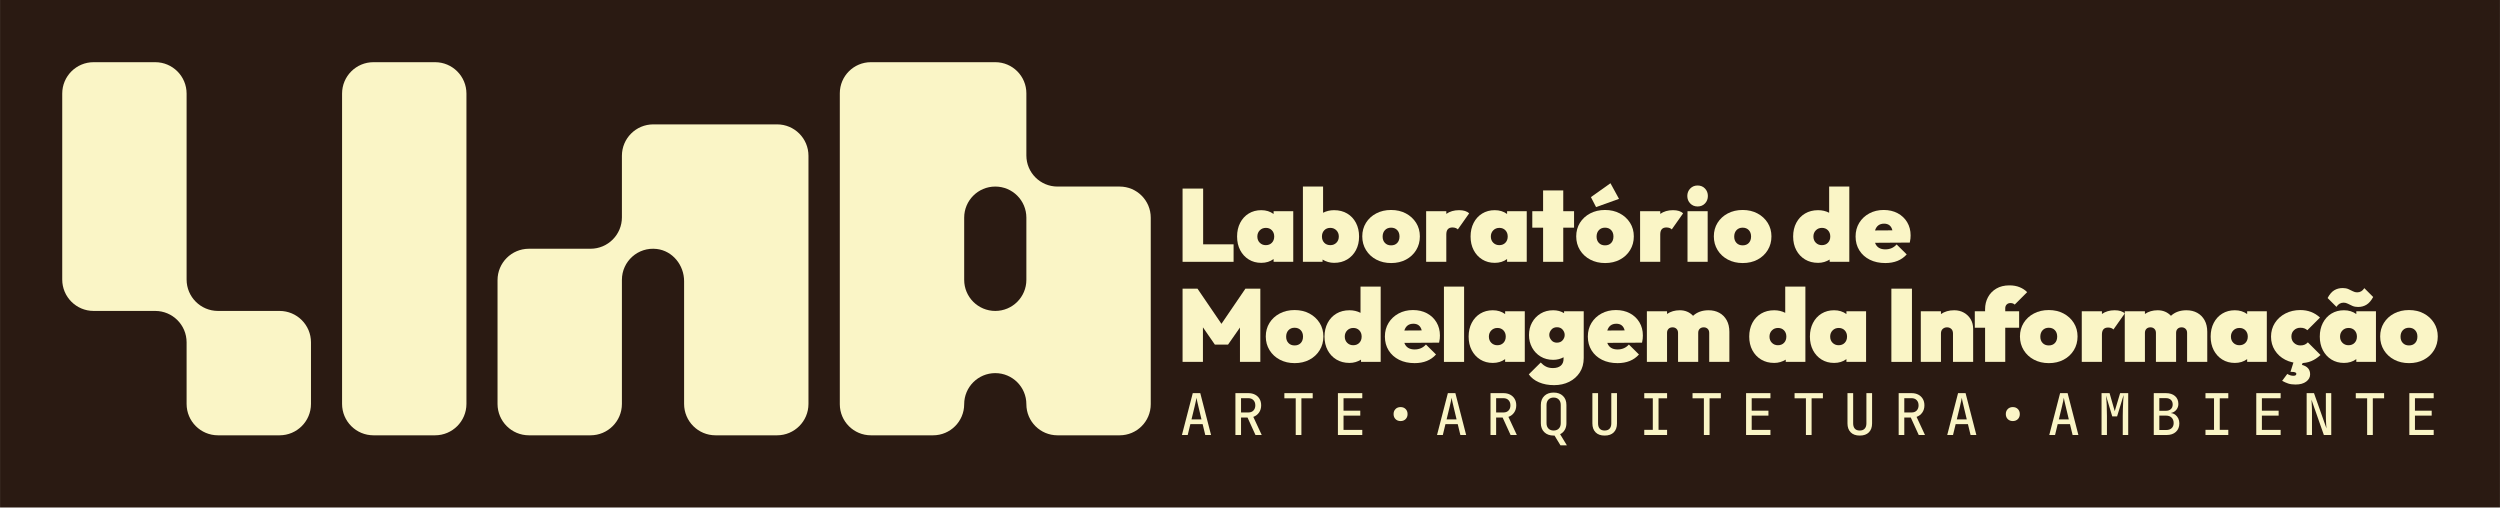
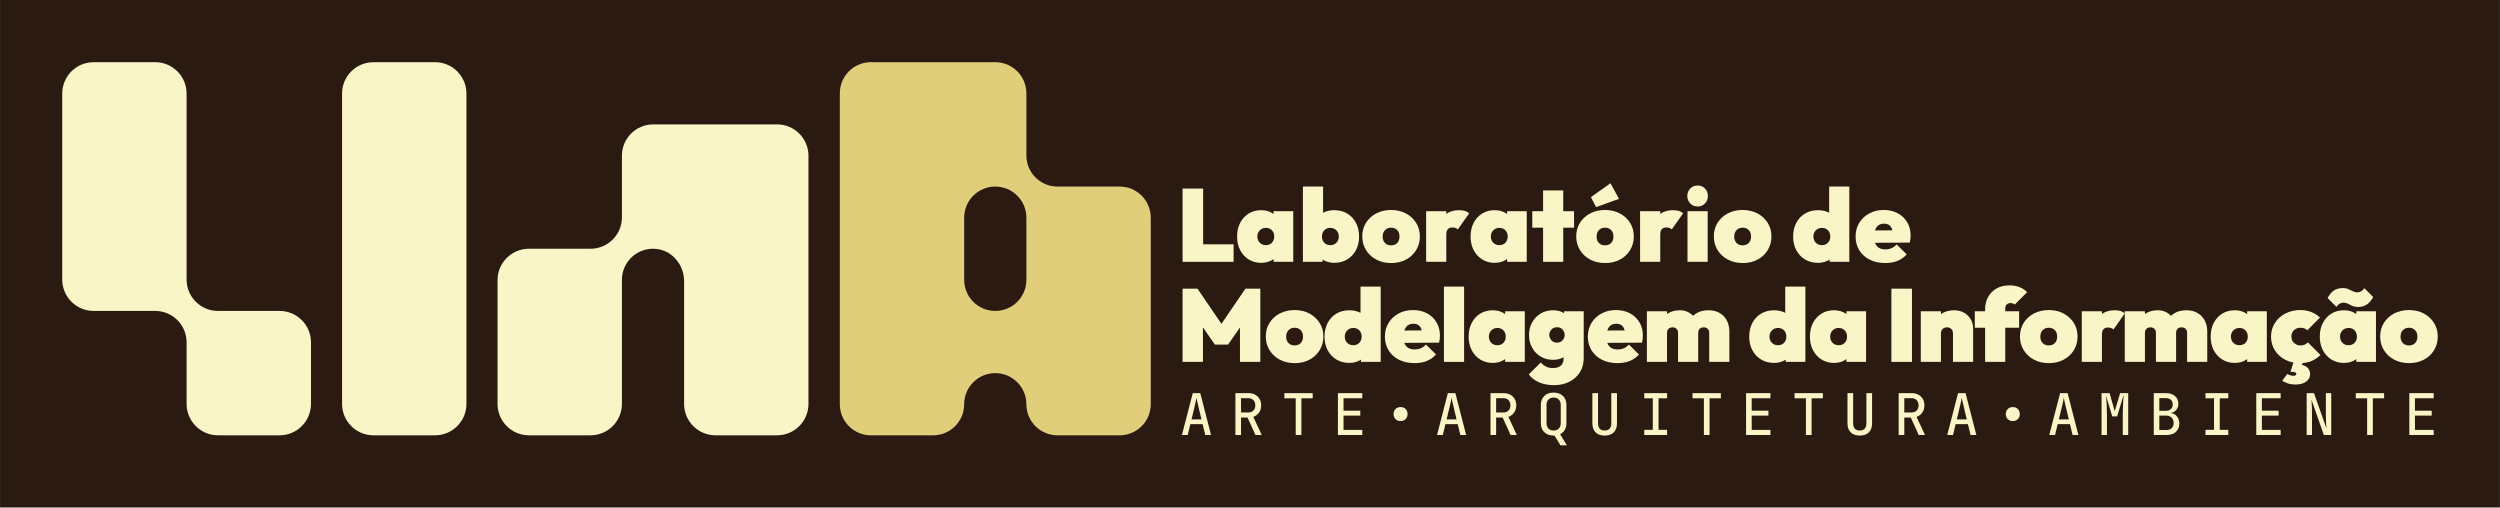
<svg xmlns="http://www.w3.org/2000/svg" viewBox="0 0 2512.51 510.061" width="603.00" height="122.41" role="img" aria-label="LINA — Laboratório de Modelagem da Informação">
  <rect width="2512.51" height="510.061" fill="#2A1A12" />
  <g transform="translate(62.5 62.5)">
    <g id="horiz-preto4">
      <path d="M750 94.054 L750 343.446 C750 360.871 735.871 375 718.446 375 L656.555 375 C639.13 375 625 360.871 625 343.446 L625 220.063 C625 204.025 613.496 189.621 597.575 187.729 C578.617 185.475 562.5 200.242 562.5 218.75 L562.5 343.446 C562.5 360.871 548.371 375 530.946 375 L469.055 375 C451.63 375 437.5 360.871 437.5 343.446 L437.5 219.054 C437.5 201.629 451.63 187.5 469.055 187.5 L530.946 187.5 C548.371 187.5 562.5 173.371 562.5 155.946 L562.5 94.054 C562.5 76.629 576.63 62.5 594.055 62.5 L718.446 62.5 C735.871 62.5 750 76.629 750 94.054" fill="#FAF5C6" />
-       <path d="M0.25 31.25A31.25 31.25 0 0 1 31.5 0L156.5 0A31.25 31.25 0 0 1 187.75 31.25L187.75 93.75A31.25 31.25 0 0 0 219 125L281.5 125A31.25 31.25 0 0 1 312.75 156.25L312.75 343.75A31.25 31.25 0 0 1 281.5 375L219 375A31.25 31.25 0 0 1 187.75 343.75L187.75 343.75A31.25 31.25 0 0 0 156.5 312.5L156.5 312.5A31.25 31.25 0 0 0 125.25 343.75L125.25 343.75A31.25 31.25 0 0 1 94 375L31.5 375A31.25 31.25 0 0 1 0.25 343.75ZM187.75 156.25A31.25 31.25 0 0 0 156.5 125L156.5 125A31.25 31.25 0 0 0 125.25 156.25L125.25 218.75A31.25 31.25 0 0 0 156.5 250L156.5 250A31.25 31.25 0 0 0 187.75 218.75Z" fill="#FAF5C6" fill-rule="evenodd" transform="matrix(1 0 0 1 781.25 0)" />
+       <path d="M0.25 31.25A31.25 31.25 0 0 1 31.5 0L156.5 0A31.25 31.25 0 0 1 187.75 31.25L187.75 93.75A31.25 31.25 0 0 0 219 125L281.5 125A31.25 31.25 0 0 1 312.75 156.25L312.75 343.75A31.25 31.25 0 0 1 281.5 375L219 375A31.25 31.25 0 0 1 187.75 343.75L187.75 343.75A31.25 31.25 0 0 0 156.5 312.5L156.5 312.5A31.25 31.25 0 0 0 125.25 343.75L125.25 343.75A31.25 31.25 0 0 1 94 375L31.5 375A31.25 31.25 0 0 1 0.25 343.75ZM187.75 156.25A31.25 31.25 0 0 0 156.5 125L156.5 125A31.25 31.25 0 0 0 125.25 156.25L125.25 218.75A31.25 31.25 0 0 0 156.5 250L156.5 250A31.25 31.25 0 0 0 187.75 218.75Z" fill="#E1CE7A" fill-rule="evenodd" transform="matrix(1 0 0 1 781.25 0)" />
      <path d="M406.25 31.554 L406.25 343.446 C406.25 360.871 392.121 375 374.696 375 L312.805 375 C295.38 375 281.25 360.871 281.25 343.446 L281.25 31.554 C281.25 14.129 295.38 0 312.805 0 L374.696 0 C392.121 0 406.25 14.129 406.25 31.554" fill="#FAF5C6" />
      <path d="M250 281.554 L250 343.446 C250 360.871 235.871 375 218.446 375 L156.554 375 C139.129 375 125 360.871 125 343.446 L125 281.554 C125 264.129 110.871 250 93.446 250 L31.554 250 C14.129 250 0 235.871 0 218.446 L0 31.554 C0 14.129 14.129 0 31.554 0 L93.446 0 C110.871 0 125 14.129 125 31.554 L125 218.446 C125 235.871 139.129 250 156.554 250 L218.446 250 C235.871 250 250 264.129 250 281.554" fill="#FAF5C6" />
      <g>
        <g>
          <path d="M1125.984 200.636 L1125.984 127.03 L1146.66 127.03 L1146.66 183.061 L1177.26 183.061 L1177.26 200.636 Z" fill="#FAF5C6" />
          <path d="M1205.068 201.67 C1200.313 201.67 1196.109 200.532 1192.456 198.258 C1188.804 195.984 1185.943 192.865 1183.876 188.902 C1181.808 184.939 1180.774 180.374 1180.774 175.205 C1180.774 170.036 1181.808 165.453 1183.876 161.455 C1185.943 157.458 1188.804 154.339 1192.456 152.099 C1196.109 149.86 1200.313 148.74 1205.068 148.74 C1209.893 148.74 1214.028 150.015 1217.474 152.565 L1217.474 149.773 L1237.219 149.773 L1237.219 200.636 L1217.474 200.636 L1217.474 197.845 C1214.028 200.395 1209.893 201.67 1205.068 201.67 Z M1209.617 183.888 C1212.167 183.888 1214.217 183.079 1215.768 181.459 C1217.319 179.839 1218.094 177.755 1218.094 175.205 C1218.094 172.655 1217.319 170.57 1215.768 168.95 C1214.217 167.331 1212.202 166.521 1209.721 166.521 C1207.239 166.521 1205.189 167.348 1203.569 169.002 C1201.95 170.656 1201.14 172.723 1201.14 175.205 C1201.14 177.755 1201.95 179.839 1203.569 181.459 C1205.189 183.079 1207.205 183.888 1209.617 183.888 Z" fill="#FAF5C6" />
          <path d="M1246.937 200.636 L1246.937 124.963 L1267.199 124.963 L1267.199 151.324 C1270.576 149.601 1274.263 148.74 1278.261 148.74 C1283.292 148.74 1287.685 149.86 1291.441 152.099 C1295.197 154.339 1298.127 157.458 1300.229 161.455 C1302.331 165.453 1303.382 170.036 1303.382 175.205 C1303.382 180.374 1302.331 184.939 1300.229 188.902 C1298.127 192.865 1295.197 195.984 1291.441 198.258 C1287.685 200.532 1283.292 201.67 1278.261 201.67 C1276.124 201.67 1274.074 201.377 1272.11 200.791 C1270.145 200.205 1268.336 199.395 1266.682 198.361 L1266.682 200.636 Z M1274.539 183.888 C1276.951 183.888 1278.967 183.079 1280.587 181.459 C1282.206 179.839 1283.016 177.755 1283.016 175.205 C1283.016 172.723 1282.206 170.656 1280.587 169.002 C1278.967 167.348 1276.917 166.521 1274.436 166.521 C1271.954 166.521 1269.939 167.331 1268.388 168.95 C1266.837 170.57 1266.062 172.655 1266.062 175.205 C1266.062 177.755 1266.837 179.839 1268.388 181.459 C1269.939 183.079 1271.989 183.888 1274.539 183.888 Z" fill="#FAF5C6" />
          <path d="M1335.636 201.876 C1330.053 201.876 1325.074 200.722 1320.698 198.413 C1316.321 196.104 1312.875 192.917 1310.36 188.851 C1307.844 184.784 1306.586 180.201 1306.586 175.101 C1306.586 170.001 1307.827 165.453 1310.308 161.455 C1312.789 157.458 1316.218 154.305 1320.594 151.996 C1324.97 149.687 1329.95 148.533 1335.532 148.533 C1341.115 148.533 1346.077 149.687 1350.419 151.996 C1354.761 154.305 1358.19 157.458 1360.705 161.455 C1363.221 165.453 1364.478 170.001 1364.478 175.101 C1364.478 180.201 1363.238 184.784 1360.757 188.851 C1358.276 192.917 1354.864 196.104 1350.522 198.413 C1346.18 200.722 1341.218 201.876 1335.636 201.876 Z M1335.532 184.095 C1338.151 184.095 1340.219 183.285 1341.735 181.666 C1343.251 180.046 1344.009 177.892 1344.009 175.205 C1344.009 172.517 1343.234 170.363 1341.683 168.743 C1340.133 167.124 1338.082 166.314 1335.532 166.314 C1332.982 166.314 1330.932 167.141 1329.381 168.795 C1327.831 170.449 1327.055 172.62 1327.055 175.308 C1327.055 177.927 1327.831 180.046 1329.381 181.666 C1330.932 183.285 1332.982 184.095 1335.532 184.095 Z" fill="#FAF5C6" />
          <path d="M1370.784 200.636 L1370.784 149.773 L1391.047 149.773 L1391.047 152.461 C1394.562 149.98 1398.835 148.74 1403.866 148.74 C1408.483 148.74 1411.86 149.808 1413.997 151.944 L1402.625 168.071 C1402.143 167.52 1401.436 167.055 1400.506 166.676 C1399.575 166.297 1398.49 166.107 1397.249 166.107 C1393.114 166.107 1391.047 168.451 1391.047 173.137 L1391.047 200.636 Z" fill="#FAF5C6" />
          <path d="M1439.737 201.67 C1434.982 201.67 1430.777 200.532 1427.125 198.258 C1423.472 195.984 1420.612 192.865 1418.544 188.902 C1416.477 184.939 1415.443 180.374 1415.443 175.205 C1415.443 170.036 1416.477 165.453 1418.544 161.455 C1420.612 157.458 1423.472 154.339 1427.125 152.099 C1430.777 149.86 1434.982 148.74 1439.737 148.74 C1444.561 148.74 1448.696 150.015 1452.142 152.565 L1452.142 149.773 L1471.888 149.773 L1471.888 200.636 L1452.142 200.636 L1452.142 197.845 C1448.696 200.395 1444.561 201.67 1439.737 201.67 Z M1444.286 183.888 C1446.836 183.888 1448.886 183.079 1450.437 181.459 C1451.987 179.839 1452.763 177.755 1452.763 175.205 C1452.763 172.655 1451.987 170.57 1450.437 168.95 C1448.886 167.331 1446.87 166.521 1444.389 166.521 C1441.908 166.521 1439.858 167.348 1438.238 169.002 C1436.618 170.656 1435.809 172.723 1435.809 175.205 C1435.809 177.755 1436.618 179.839 1438.238 181.459 C1439.858 183.079 1441.873 183.888 1444.286 183.888 Z" fill="#FAF5C6" />
          <path d="M1488.324 200.636 L1488.324 166.314 L1477.47 166.314 L1477.47 149.773 L1488.324 149.773 L1488.324 128.891 L1508.587 128.891 L1508.587 149.773 L1519.441 149.773 L1519.441 166.314 L1508.587 166.314 L1508.587 200.636 Z" fill="#FAF5C6" />
          <path d="M1550.661 201.876 C1545.079 201.876 1540.099 200.722 1535.723 198.413 C1531.347 196.104 1527.901 192.917 1525.385 188.851 C1522.87 184.784 1521.612 180.201 1521.612 175.101 C1521.612 170.001 1522.852 165.453 1525.333 161.455 C1527.814 157.458 1531.243 154.305 1535.62 151.996 C1539.996 149.687 1544.975 148.533 1550.558 148.533 C1556.14 148.533 1561.102 149.687 1565.444 151.996 C1569.786 154.305 1573.215 157.458 1575.731 161.455 C1578.246 165.453 1579.504 170.001 1579.504 175.101 C1579.504 180.201 1578.263 184.784 1575.782 188.851 C1573.301 192.917 1569.89 196.104 1565.548 198.413 C1561.206 200.722 1556.244 201.876 1550.661 201.876 Z M1550.558 184.095 C1553.177 184.095 1555.244 183.285 1556.761 181.666 C1558.277 180.046 1559.035 177.892 1559.035 175.205 C1559.035 172.517 1558.26 170.363 1556.709 168.743 C1555.158 167.124 1553.108 166.314 1550.558 166.314 C1548.008 166.314 1545.957 167.141 1544.407 168.795 C1542.856 170.449 1542.081 172.62 1542.081 175.308 C1542.081 177.927 1542.856 180.046 1544.407 181.666 C1545.957 183.285 1548.008 184.095 1550.558 184.095 Z M1541.564 145.638 L1536.395 135.611 L1556.037 121.654 L1564.617 137.368 Z" fill="#FAF5C6" />
          <path d="M1585.81 200.636 L1585.81 149.773 L1606.073 149.773 L1606.073 152.461 C1609.587 149.98 1613.86 148.74 1618.891 148.74 C1623.509 148.74 1626.886 149.808 1629.023 151.944 L1617.651 168.071 C1617.168 167.52 1616.462 167.055 1615.532 166.676 C1614.601 166.297 1613.516 166.107 1612.275 166.107 C1608.14 166.107 1606.073 168.451 1606.073 173.137 L1606.073 200.636 Z" fill="#FAF5C6" />
          <path d="M1643.598 145.018 C1640.635 145.018 1638.171 144.001 1636.207 141.968 C1634.243 139.935 1633.261 137.437 1633.261 134.473 C1633.261 131.51 1634.243 129.012 1636.207 126.978 C1638.171 124.945 1640.635 123.929 1643.598 123.929 C1646.631 123.929 1649.112 124.945 1651.042 126.978 C1652.971 129.012 1653.936 131.51 1653.936 134.473 C1653.936 137.437 1652.971 139.935 1651.042 141.968 C1649.112 144.001 1646.631 145.018 1643.598 145.018 Z M1633.467 200.636 L1633.467 149.773 L1653.73 149.773 L1653.73 200.636 Z" fill="#FAF5C6" />
          <path d="M1688.982 201.876 C1683.399 201.876 1678.42 200.722 1674.043 198.413 C1669.667 196.104 1666.221 192.917 1663.706 188.851 C1661.19 184.784 1659.932 180.201 1659.932 175.101 C1659.932 170.001 1661.173 165.453 1663.654 161.455 C1666.135 157.458 1669.564 154.305 1673.94 151.996 C1678.316 149.687 1683.296 148.533 1688.878 148.533 C1694.461 148.533 1699.423 149.687 1703.765 151.996 C1708.107 154.305 1711.535 157.458 1714.051 161.455 C1716.567 165.453 1717.824 170.001 1717.824 175.101 C1717.824 180.201 1716.584 184.784 1714.103 188.851 C1711.622 192.917 1708.21 196.104 1703.868 198.413 C1699.526 200.722 1694.564 201.876 1688.982 201.876 Z M1688.878 184.095 C1691.497 184.095 1693.565 183.285 1695.081 181.666 C1696.597 180.046 1697.355 177.892 1697.355 175.205 C1697.355 172.517 1696.58 170.363 1695.029 168.743 C1693.479 167.124 1691.428 166.314 1688.878 166.314 C1686.328 166.314 1684.278 167.141 1682.727 168.795 C1681.177 170.449 1680.401 172.62 1680.401 175.308 C1680.401 177.927 1681.177 180.046 1682.727 181.666 C1684.278 183.285 1686.328 184.095 1688.878 184.095 Z" fill="#FAF5C6" />
          <path d="M1764.758 201.67 C1759.727 201.67 1755.334 200.532 1751.577 198.258 C1747.821 195.984 1744.892 192.865 1742.79 188.902 C1740.688 184.939 1739.637 180.374 1739.637 175.205 C1739.637 170.036 1740.688 165.453 1742.79 161.455 C1744.892 157.458 1747.821 154.339 1751.577 152.099 C1755.334 149.86 1759.727 148.74 1764.758 148.74 C1768.755 148.74 1772.443 149.601 1775.82 151.324 L1775.82 124.963 L1796.082 124.963 L1796.082 200.636 L1776.337 200.636 L1776.337 198.361 C1774.683 199.395 1772.873 200.205 1770.909 200.791 C1768.945 201.377 1766.895 201.67 1764.758 201.67 Z M1768.48 183.888 C1771.03 183.888 1773.08 183.079 1774.631 181.459 C1776.182 179.839 1776.957 177.755 1776.957 175.205 C1776.957 172.655 1776.182 170.57 1774.631 168.95 C1773.08 167.331 1771.064 166.521 1768.583 166.521 C1766.102 166.521 1764.052 167.348 1762.432 169.002 C1760.813 170.656 1760.003 172.723 1760.003 175.205 C1760.003 177.755 1760.813 179.839 1762.432 181.459 C1764.052 183.079 1766.068 183.888 1768.48 183.888 Z" fill="#FAF5C6" />
          <path d="M1832.264 201.876 C1826.337 201.876 1821.134 200.756 1816.654 198.516 C1812.175 196.277 1808.677 193.141 1806.161 189.109 C1803.646 185.077 1802.388 180.442 1802.388 175.205 C1802.388 170.036 1803.611 165.453 1806.058 161.455 C1808.505 157.458 1811.864 154.305 1816.137 151.996 C1820.41 149.687 1825.235 148.533 1830.61 148.533 C1835.917 148.533 1840.604 149.618 1844.67 151.789 C1848.736 153.96 1851.924 156.975 1854.232 160.835 C1856.541 164.694 1857.696 169.105 1857.696 174.067 C1857.696 175.101 1857.644 176.187 1857.541 177.324 C1857.437 178.461 1857.213 179.788 1856.869 181.304 L1821.927 181.511 C1823.512 185.922 1826.958 188.127 1832.264 188.127 C1836.951 188.127 1840.742 186.473 1843.636 183.165 L1853.767 193.192 C1848.598 198.982 1841.431 201.876 1832.264 201.876 Z M1831.024 162.282 C1826.406 162.282 1823.374 164.557 1821.927 169.105 L1839.398 169.002 C1838.295 164.522 1835.504 162.282 1831.024 162.282 Z" fill="#FAF5C6" />
        </g>
        <g>
          <path d="M1125.984 301.219 L1125.984 227.613 L1140.974 227.613 L1165.061 262.969 L1189.148 227.613 L1204.138 227.613 L1204.138 301.219 L1183.669 301.219 L1183.669 266.691 L1171.677 283.851 L1158.445 283.851 L1146.453 266.484 L1146.453 301.219 Z" fill="#FAF5C6" />
          <path d="M1238.666 302.46 C1233.083 302.46 1228.104 301.305 1223.728 298.996 C1219.351 296.688 1215.905 293.5 1213.39 289.434 C1210.874 285.368 1209.616 280.785 1209.616 275.685 C1209.616 270.585 1210.857 266.036 1213.338 262.039 C1215.819 258.041 1219.248 254.888 1223.624 252.579 C1228.001 250.271 1232.98 249.116 1238.562 249.116 C1244.145 249.116 1249.107 250.271 1253.449 252.579 C1257.791 254.888 1261.22 258.041 1263.735 262.039 C1266.251 266.036 1267.509 270.585 1267.509 275.685 C1267.509 280.785 1266.268 285.368 1263.787 289.434 C1261.306 293.5 1257.894 296.688 1253.552 298.996 C1249.21 301.305 1244.248 302.46 1238.666 302.46 Z M1238.562 284.678 C1241.181 284.678 1243.249 283.869 1244.765 282.249 C1246.281 280.629 1247.04 278.476 1247.04 275.788 C1247.04 273.1 1246.264 270.946 1244.714 269.327 C1243.163 267.707 1241.112 266.897 1238.562 266.897 C1236.012 266.897 1233.962 267.724 1232.411 269.378 C1230.861 271.032 1230.085 273.203 1230.085 275.891 C1230.085 278.51 1230.861 280.629 1232.411 282.249 C1233.962 283.869 1236.012 284.678 1238.562 284.678 Z" fill="#FAF5C6" />
          <path d="M1293.766 302.253 C1288.735 302.253 1284.341 301.116 1280.585 298.841 C1276.829 296.567 1273.9 293.448 1271.798 289.486 C1269.696 285.523 1268.645 280.957 1268.645 275.788 C1268.645 270.619 1269.696 266.036 1271.798 262.039 C1273.9 258.041 1276.829 254.923 1280.585 252.683 C1284.341 250.443 1288.735 249.323 1293.766 249.323 C1297.763 249.323 1301.45 250.184 1304.827 251.907 L1304.827 225.546 L1325.09 225.546 L1325.09 301.219 L1305.344 301.219 L1305.344 298.945 C1303.69 299.979 1301.881 300.788 1299.917 301.374 C1297.953 301.96 1295.902 302.253 1293.766 302.253 Z M1297.487 284.472 C1300.037 284.472 1302.088 283.662 1303.638 282.042 C1305.189 280.423 1305.964 278.338 1305.964 275.788 C1305.964 273.238 1305.189 271.153 1303.638 269.533 C1302.088 267.914 1300.072 267.104 1297.591 267.104 C1295.11 267.104 1293.059 267.931 1291.44 269.585 C1289.82 271.239 1289.01 273.307 1289.01 275.788 C1289.01 278.338 1289.82 280.423 1291.44 282.042 C1293.059 283.662 1295.075 284.472 1297.487 284.472 Z" fill="#FAF5C6" />
          <path d="M1359.205 302.46 C1353.278 302.46 1348.074 301.34 1343.594 299.1 C1339.115 296.86 1335.617 293.724 1333.101 289.692 C1330.586 285.661 1329.328 281.026 1329.328 275.788 C1329.328 270.619 1330.551 266.036 1332.998 262.039 C1335.445 258.041 1338.805 254.888 1343.078 252.579 C1347.351 250.271 1352.175 249.116 1357.551 249.116 C1362.857 249.116 1367.544 250.202 1371.61 252.373 C1375.676 254.544 1378.864 257.559 1381.173 261.418 C1383.481 265.278 1384.636 269.689 1384.636 274.651 C1384.636 275.685 1384.584 276.77 1384.481 277.907 C1384.377 279.044 1384.153 280.371 1383.809 281.887 L1348.867 282.094 C1350.452 286.505 1353.898 288.71 1359.205 288.71 C1363.891 288.71 1367.682 287.056 1370.576 283.748 L1380.707 293.776 C1375.538 299.565 1368.371 302.46 1359.205 302.46 Z M1357.964 262.866 C1353.346 262.866 1350.314 265.14 1348.867 269.689 L1366.338 269.585 C1365.235 265.105 1362.444 262.866 1357.964 262.866 Z" fill="#FAF5C6" />
          <path d="M1388.668 301.219 L1388.668 225.546 L1408.93 225.546 L1408.93 301.219 Z" fill="#FAF5C6" />
          <path d="M1437.773 302.253 C1433.018 302.253 1428.814 301.116 1425.161 298.841 C1421.508 296.567 1418.648 293.448 1416.581 289.486 C1414.513 285.523 1413.479 280.957 1413.479 275.788 C1413.479 270.619 1414.513 266.036 1416.581 262.039 C1418.648 258.041 1421.508 254.923 1425.161 252.683 C1428.814 250.443 1433.018 249.323 1437.773 249.323 C1442.598 249.323 1446.733 250.598 1450.179 253.148 L1450.179 250.357 L1469.924 250.357 L1469.924 301.219 L1450.179 301.219 L1450.179 298.428 C1446.733 300.978 1442.598 302.253 1437.773 302.253 Z M1442.322 284.472 C1444.872 284.472 1446.922 283.662 1448.473 282.042 C1450.024 280.423 1450.799 278.338 1450.799 275.788 C1450.799 273.238 1450.024 271.153 1448.473 269.533 C1446.922 267.914 1444.906 267.104 1442.425 267.104 C1439.944 267.104 1437.894 267.931 1436.274 269.585 C1434.655 271.239 1433.845 273.307 1433.845 275.788 C1433.845 278.338 1434.655 280.423 1436.274 282.042 C1437.894 283.662 1439.91 284.472 1442.322 284.472 Z" fill="#FAF5C6" />
          <path d="M1498.455 299.151 C1493.699 299.151 1489.495 298.049 1485.843 295.843 C1482.19 293.638 1479.33 290.64 1477.262 286.849 C1475.195 283.059 1474.161 278.855 1474.161 274.237 C1474.161 269.551 1475.195 265.329 1477.262 261.573 C1479.33 257.817 1482.19 254.837 1485.843 252.631 C1489.495 250.426 1493.699 249.323 1498.455 249.323 C1502.59 249.323 1506.243 250.288 1509.413 252.218 L1509.413 250.357 L1529.158 250.357 L1529.158 297.291 C1529.158 302.873 1527.849 307.697 1525.23 311.764 C1522.611 315.83 1519.062 318.983 1514.582 321.223 C1510.102 323.463 1505.037 324.583 1499.385 324.583 C1493.665 324.583 1488.599 323.635 1484.189 321.74 C1479.778 319.844 1476.366 317.174 1473.954 313.728 L1485.946 301.839 C1487.531 303.562 1489.289 304.923 1491.218 305.923 C1493.148 306.922 1495.491 307.422 1498.248 307.422 C1501.556 307.422 1504.158 306.629 1506.053 305.044 C1507.948 303.459 1508.896 301.15 1508.896 298.118 L1508.896 296.567 C1505.795 298.29 1502.314 299.151 1498.455 299.151 Z M1502.176 281.887 C1504.658 281.887 1506.587 281.077 1507.966 279.458 C1509.344 277.838 1510.033 276.064 1510.033 274.134 C1510.033 272.204 1509.344 270.429 1507.966 268.81 C1506.587 267.19 1504.692 266.38 1502.28 266.38 C1499.868 266.38 1497.972 267.207 1496.594 268.862 C1495.216 270.516 1494.526 272.273 1494.526 274.134 C1494.526 275.926 1495.216 277.666 1496.594 279.354 C1497.972 281.043 1499.833 281.887 1502.176 281.887 Z" fill="#FAF5C6" />
          <path d="M1563.17 302.46 C1557.243 302.46 1552.04 301.34 1547.56 299.1 C1543.08 296.86 1539.583 293.724 1537.067 289.692 C1534.552 285.661 1533.294 281.026 1533.294 275.788 C1533.294 270.619 1534.517 266.036 1536.964 262.039 C1539.41 258.041 1542.77 254.888 1547.043 252.579 C1551.316 250.271 1556.141 249.116 1561.516 249.116 C1566.823 249.116 1571.51 250.202 1575.576 252.373 C1579.642 254.544 1582.829 257.559 1585.138 261.418 C1587.447 265.278 1588.601 269.689 1588.601 274.651 C1588.601 275.685 1588.55 276.77 1588.446 277.907 C1588.343 279.044 1588.119 280.371 1587.774 281.887 L1552.832 282.094 C1554.418 286.505 1557.864 288.71 1563.17 288.71 C1567.857 288.71 1571.647 287.056 1574.542 283.748 L1584.673 293.776 C1579.504 299.565 1572.337 302.46 1563.17 302.46 Z M1561.93 262.866 C1557.312 262.866 1554.28 265.14 1552.832 269.689 L1570.303 269.585 C1569.201 265.105 1566.41 262.866 1561.93 262.866 Z" fill="#FAF5C6" />
          <path d="M1592.634 301.219 L1592.634 250.357 L1612.896 250.357 L1612.896 253.045 C1616.48 250.564 1620.753 249.323 1625.715 249.323 C1631.091 249.323 1635.536 251.184 1639.051 254.905 C1643.048 251.184 1648.251 249.323 1654.661 249.323 C1658.727 249.323 1662.328 250.184 1665.464 251.907 C1668.6 253.63 1671.064 256.112 1672.856 259.351 C1674.648 262.59 1675.543 266.484 1675.543 271.032 L1675.543 301.219 L1655.281 301.219 L1655.281 272.066 C1655.281 270.343 1654.764 268.982 1653.731 267.983 C1652.697 266.983 1651.387 266.484 1649.802 266.484 C1648.079 266.484 1646.718 266.983 1645.719 267.983 C1644.719 268.982 1644.22 270.343 1644.22 272.066 L1644.22 301.219 L1623.958 301.219 L1623.958 272.066 C1623.958 270.343 1623.441 268.982 1622.407 267.983 C1621.373 266.983 1620.064 266.484 1618.478 266.484 C1616.755 266.484 1615.394 266.983 1614.395 267.983 C1613.396 268.982 1612.896 270.343 1612.896 272.066 L1612.896 301.219 Z" fill="#FAF5C6" />
          <path d="M1720.615 302.253 C1715.584 302.253 1711.191 301.116 1707.435 298.841 C1703.678 296.567 1700.749 293.448 1698.647 289.486 C1696.545 285.523 1695.494 280.957 1695.494 275.788 C1695.494 270.619 1696.545 266.036 1698.647 262.039 C1700.749 258.041 1703.678 254.923 1707.435 252.683 C1711.191 250.443 1715.584 249.323 1720.615 249.323 C1724.613 249.323 1728.3 250.184 1731.677 251.907 L1731.677 225.546 L1751.939 225.546 L1751.939 301.219 L1732.194 301.219 L1732.194 298.945 C1730.54 299.979 1728.731 300.788 1726.766 301.374 C1724.802 301.96 1722.752 302.253 1720.615 302.253 Z M1724.337 284.472 C1726.887 284.472 1728.937 283.662 1730.488 282.042 C1732.039 280.423 1732.814 278.338 1732.814 275.788 C1732.814 273.238 1732.039 271.153 1730.488 269.533 C1728.937 267.914 1726.921 267.104 1724.44 267.104 C1721.959 267.104 1719.909 267.931 1718.289 269.585 C1716.67 271.239 1715.86 273.307 1715.86 275.788 C1715.86 278.338 1716.67 280.423 1718.289 282.042 C1719.909 283.662 1721.925 284.472 1724.337 284.472 Z" fill="#FAF5C6" />
          <path d="M1780.782 302.253 C1776.026 302.253 1771.822 301.116 1768.17 298.841 C1764.517 296.567 1761.657 293.448 1759.589 289.486 C1757.522 285.523 1756.488 280.957 1756.488 275.788 C1756.488 270.619 1757.522 266.036 1759.589 262.039 C1761.657 258.041 1764.517 254.923 1768.17 252.683 C1771.822 250.443 1776.026 249.323 1780.782 249.323 C1785.606 249.323 1789.741 250.598 1793.187 253.148 L1793.187 250.357 L1812.933 250.357 L1812.933 301.219 L1793.187 301.219 L1793.187 298.428 C1789.741 300.978 1785.606 302.253 1780.782 302.253 Z M1785.331 284.472 C1787.881 284.472 1789.931 283.662 1791.482 282.042 C1793.032 280.423 1793.808 278.338 1793.808 275.788 C1793.808 273.238 1793.032 271.153 1791.482 269.533 C1789.931 267.914 1787.915 267.104 1785.434 267.104 C1782.953 267.104 1780.902 267.931 1779.283 269.585 C1777.663 271.239 1776.853 273.307 1776.853 275.788 C1776.853 278.338 1777.663 280.423 1779.283 282.042 C1780.902 283.662 1782.918 284.472 1785.331 284.472 Z" fill="#FAF5C6" />
          <path d="M1838.363 301.219 L1838.363 227.613 L1859.039 227.613 L1859.039 301.219 Z" fill="#FAF5C6" />
          <path d="M1867.93 301.219 L1867.93 250.357 L1888.192 250.357 L1888.192 253.148 C1891.845 250.598 1896.29 249.323 1901.528 249.323 C1905.181 249.323 1908.437 250.133 1911.297 251.752 C1914.157 253.372 1916.414 255.577 1918.068 258.369 C1919.722 261.16 1920.549 264.382 1920.549 268.035 L1920.549 301.219 L1900.287 301.219 L1900.287 272.687 C1900.287 270.688 1899.719 269.154 1898.582 268.086 C1897.444 267.018 1896.014 266.484 1894.291 266.484 C1892.568 266.484 1891.121 267.018 1889.949 268.086 C1888.778 269.154 1888.192 270.688 1888.192 272.687 L1888.192 301.219 Z" fill="#FAF5C6" />
          <path d="M1932.541 301.219 L1932.541 266.897 L1922.203 266.897 L1922.203 250.357 L1932.541 250.357 L1932.541 248.289 C1932.541 243.878 1933.506 239.864 1935.435 236.246 C1937.365 232.627 1940.156 229.733 1943.809 227.562 C1947.462 225.391 1951.872 224.305 1957.041 224.305 C1960.901 224.305 1964.33 224.926 1967.328 226.166 C1970.326 227.407 1972.824 229.061 1974.823 231.128 L1962.314 243.637 C1961.28 242.603 1959.867 242.086 1958.075 242.086 C1956.49 242.086 1955.215 242.569 1954.25 243.534 C1953.285 244.499 1952.803 245.774 1952.803 247.359 L1952.803 250.357 L1966.759 250.357 L1966.759 266.897 L1952.803 266.897 L1952.803 301.219 Z" fill="#FAF5C6" />
          <path d="M1996.635 302.46 C1991.052 302.46 1986.073 301.305 1981.696 298.996 C1977.32 296.688 1973.874 293.5 1971.359 289.434 C1968.843 285.368 1967.585 280.785 1967.585 275.685 C1967.585 270.585 1968.826 266.036 1971.307 262.039 C1973.788 258.041 1977.217 254.888 1981.593 252.579 C1985.969 250.271 1990.949 249.116 1996.531 249.116 C2002.114 249.116 2007.076 250.271 2011.418 252.579 C2015.76 254.888 2019.188 258.041 2021.704 262.039 C2024.22 266.036 2025.477 270.585 2025.477 275.685 C2025.477 280.785 2024.237 285.368 2021.756 289.434 C2019.275 293.5 2015.863 296.688 2011.521 298.996 C2007.179 301.305 2002.217 302.46 1996.635 302.46 Z M1996.531 284.678 C1999.15 284.678 2001.218 283.869 2002.734 282.249 C2004.25 280.629 2005.008 278.476 2005.008 275.788 C2005.008 273.1 2004.233 270.946 2002.682 269.327 C2001.132 267.707 1999.081 266.897 1996.531 266.897 C1993.981 266.897 1991.931 267.724 1990.38 269.378 C1988.83 271.032 1988.054 273.203 1988.054 275.891 C1988.054 278.51 1988.83 280.629 1990.38 282.249 C1991.931 283.869 1993.981 284.678 1996.531 284.678 Z" fill="#FAF5C6" />
          <path d="M2029.715 301.219 L2029.715 250.357 L2049.977 250.357 L2049.977 253.045 C2053.492 250.564 2057.765 249.323 2062.796 249.323 C2067.414 249.323 2070.791 250.391 2072.927 252.528 L2061.556 268.655 C2061.073 268.103 2060.367 267.638 2059.436 267.259 C2058.506 266.88 2057.42 266.691 2056.18 266.691 C2052.045 266.691 2049.977 269.034 2049.977 273.72 L2049.977 301.219 Z" fill="#FAF5C6" />
          <path d="M2072.928 301.219 L2072.928 250.357 L2093.19 250.357 L2093.19 253.045 C2096.774 250.564 2101.047 249.323 2106.009 249.323 C2111.385 249.323 2115.83 251.184 2119.345 254.905 C2123.342 251.184 2128.546 249.323 2134.955 249.323 C2139.021 249.323 2142.622 250.184 2145.758 251.907 C2148.894 253.63 2151.358 256.112 2153.15 259.351 C2154.942 262.59 2155.838 266.484 2155.838 271.032 L2155.838 301.219 L2135.575 301.219 L2135.575 272.066 C2135.575 270.343 2135.059 268.982 2134.025 267.983 C2132.991 266.983 2131.682 266.484 2130.096 266.484 C2128.373 266.484 2127.012 266.983 2126.013 267.983 C2125.014 268.982 2124.514 270.343 2124.514 272.066 L2124.514 301.219 L2104.252 301.219 L2104.252 272.066 C2104.252 270.343 2103.735 268.982 2102.701 267.983 C2101.667 266.983 2100.358 266.484 2098.773 266.484 C2097.05 266.484 2095.689 266.983 2094.689 267.983 C2093.69 268.982 2093.19 270.343 2093.19 272.066 L2093.19 301.219 Z" fill="#FAF5C6" />
          <path d="M2183.543 302.253 C2178.788 302.253 2174.584 301.116 2170.931 298.841 C2167.278 296.567 2164.418 293.448 2162.35 289.486 C2160.283 285.523 2159.249 280.957 2159.249 275.788 C2159.249 270.619 2160.283 266.036 2162.35 262.039 C2164.418 258.041 2167.278 254.923 2170.931 252.683 C2174.584 250.443 2178.788 249.323 2183.543 249.323 C2188.367 249.323 2192.503 250.598 2195.948 253.148 L2195.948 250.357 L2215.694 250.357 L2215.694 301.219 L2195.948 301.219 L2195.948 298.428 C2192.503 300.978 2188.367 302.253 2183.543 302.253 Z M2188.092 284.472 C2190.642 284.472 2192.692 283.662 2194.243 282.042 C2195.793 280.423 2196.569 278.338 2196.569 275.788 C2196.569 273.238 2195.793 271.153 2194.243 269.533 C2192.692 267.914 2190.676 267.104 2188.195 267.104 C2185.714 267.104 2183.664 267.931 2182.044 269.585 C2180.424 271.239 2179.615 273.307 2179.615 275.788 C2179.615 278.338 2180.424 280.423 2182.044 282.042 C2183.664 283.662 2185.68 284.472 2188.092 284.472 Z" fill="#FAF5C6" />
          <path d="M2249.085 302.46 C2243.572 302.46 2238.61 301.322 2234.199 299.048 C2229.788 296.774 2226.307 293.621 2223.757 289.589 C2221.207 285.557 2219.932 280.991 2219.932 275.891 C2219.932 270.722 2221.225 266.122 2223.809 262.09 C2226.394 258.058 2229.908 254.888 2234.354 252.579 C2238.799 250.271 2243.813 249.116 2249.395 249.116 C2257.114 249.116 2263.696 251.632 2269.141 256.663 L2256.425 269.378 C2255.529 268.551 2254.53 267.931 2253.427 267.518 C2252.324 267.104 2250.98 266.897 2249.395 266.897 C2246.914 266.897 2244.795 267.707 2243.038 269.327 C2241.28 270.946 2240.401 273.066 2240.401 275.685 C2240.401 278.372 2241.297 280.543 2243.089 282.197 C2244.881 283.851 2246.983 284.678 2249.395 284.678 C2251.187 284.678 2252.669 284.403 2253.841 283.851 C2255.012 283.3 2256.046 282.542 2256.942 281.577 L2269.658 294.293 C2266.694 297.049 2263.593 299.1 2260.353 300.444 C2257.114 301.788 2253.358 302.46 2249.085 302.46 Z M2244.64 323.962 C2241.676 323.962 2239.213 323.635 2237.248 322.98 C2235.284 322.326 2233.234 321.412 2231.097 320.241 L2236.266 313.314 C2238.334 314.555 2240.367 315.175 2242.366 315.175 C2244.364 315.175 2245.364 314.52 2245.364 313.211 C2245.364 311.902 2243.813 311.247 2240.712 311.247 L2239.471 311.247 L2242.986 300.082 L2252.6 300.082 L2250.946 304.217 C2256.46 305.595 2259.216 308.766 2259.216 313.728 C2259.216 316.622 2257.907 319.052 2255.288 321.016 C2252.669 322.98 2249.12 323.962 2244.64 323.962 Z" fill="#FAF5C6" />
          <path d="M2293.228 302.253 C2288.472 302.253 2284.268 301.116 2280.616 298.841 C2276.963 296.567 2274.103 293.448 2272.035 289.486 C2269.968 285.523 2268.934 280.957 2268.934 275.788 C2268.934 270.619 2269.968 266.036 2272.035 262.039 C2274.103 258.041 2276.963 254.923 2280.616 252.683 C2284.268 250.443 2288.472 249.323 2293.228 249.323 C2298.052 249.323 2302.187 250.598 2305.633 253.148 L2305.633 250.357 L2325.379 250.357 L2325.379 301.219 L2305.633 301.219 L2305.633 298.428 C2302.187 300.978 2298.052 302.253 2293.228 302.253 Z M2297.776 284.472 C2300.326 284.472 2302.377 283.662 2303.927 282.042 C2305.478 280.423 2306.253 278.338 2306.253 275.788 C2306.253 273.238 2305.478 271.153 2303.927 269.533 C2302.377 267.914 2300.361 267.104 2297.88 267.104 C2295.399 267.104 2293.348 267.931 2291.729 269.585 C2290.109 271.239 2289.299 273.307 2289.299 275.788 C2289.299 278.338 2290.109 280.423 2291.729 282.042 C2293.348 283.662 2295.364 284.472 2297.776 284.472 Z M2307.391 246.015 C2305.254 246.015 2303.359 245.653 2301.705 244.929 C2300.051 244.206 2298.535 243.482 2297.156 242.758 C2295.778 242.035 2294.365 241.673 2292.918 241.673 C2289.885 241.673 2287.473 243.086 2285.681 245.911 L2276.791 237.021 C2278.72 233.368 2280.926 230.784 2283.407 229.268 C2285.888 227.751 2288.748 226.993 2291.987 226.993 C2294.193 226.993 2296.105 227.355 2297.725 228.079 C2299.344 228.802 2300.843 229.526 2302.222 230.25 C2303.6 230.973 2305.013 231.335 2306.46 231.335 C2309.493 231.335 2311.905 229.922 2313.697 227.097 L2322.587 235.987 C2320.658 239.571 2318.452 242.138 2315.971 243.689 C2313.49 245.24 2310.63 246.015 2307.391 246.015 Z" fill="#FAF5C6" />
          <path d="M2358.665 302.46 C2353.082 302.46 2348.103 301.305 2343.726 298.996 C2339.35 296.688 2335.904 293.5 2333.389 289.434 C2330.873 285.368 2329.615 280.785 2329.615 275.685 C2329.615 270.585 2330.856 266.036 2333.337 262.039 C2335.818 258.041 2339.247 254.888 2343.623 252.579 C2347.999 250.271 2352.979 249.116 2358.561 249.116 C2364.144 249.116 2369.106 250.271 2373.448 252.579 C2377.79 254.888 2381.218 258.041 2383.734 262.039 C2386.25 266.036 2387.507 270.585 2387.507 275.685 C2387.507 280.785 2386.267 285.368 2383.786 289.434 C2381.305 293.5 2377.893 296.688 2373.551 298.996 C2369.209 301.305 2364.247 302.46 2358.665 302.46 Z M2358.561 284.678 C2361.18 284.678 2363.248 283.869 2364.764 282.249 C2366.28 280.629 2367.038 278.476 2367.038 275.788 C2367.038 273.1 2366.263 270.946 2364.712 269.327 C2363.162 267.707 2361.111 266.897 2358.561 266.897 C2356.011 266.897 2353.961 267.724 2352.41 269.378 C2350.86 271.032 2350.084 273.203 2350.084 275.891 C2350.084 278.51 2350.86 280.629 2352.41 282.249 C2353.961 283.869 2356.011 284.678 2358.561 284.678 Z" fill="#FAF5C6" />
        </g>
      </g>
      <g>
        <path d="M1125.343 374.689 L1136.234 332.625 L1143.782 332.625 L1154.615 374.689 L1148.795 374.689 L1146.145 363.741 L1133.814 363.741 L1131.163 374.689 Z M1134.966 359.016 L1144.992 359.016 L1141.996 346.455 C1141.42 344.15 1140.959 342.191 1140.613 340.577 C1140.267 338.964 1140.056 337.869 1139.979 337.293 C1139.902 337.869 1139.691 338.964 1139.345 340.577 C1139 342.191 1138.558 344.131 1138.02 346.397 Z" fill="#FAF5C6" />
        <path d="M1179.097 374.689 L1179.097 332.625 L1192.12 332.625 C1194.694 332.625 1196.941 333.134 1198.862 334.152 C1200.782 335.17 1202.281 336.592 1203.356 338.416 C1204.432 340.241 1204.97 342.383 1204.97 344.841 C1204.97 347.684 1204.249 350.123 1202.809 352.159 C1201.368 354.195 1199.457 355.636 1197.075 356.481 L1205.546 374.689 L1199.265 374.689 L1191.256 357.115 L1184.744 357.115 L1184.744 374.689 Z M1184.744 352.044 L1192.12 352.044 C1194.271 352.044 1195.971 351.391 1197.219 350.085 C1198.468 348.779 1199.092 347.05 1199.092 344.899 C1199.092 342.709 1198.458 340.961 1197.191 339.655 C1195.923 338.349 1194.233 337.696 1192.12 337.696 L1184.744 337.696 Z" fill="#FAF5C6" />
        <path d="M1239.71 374.689 L1239.71 337.811 L1228.301 337.811 L1228.301 332.625 L1256.766 332.625 L1256.766 337.811 L1245.415 337.811 L1245.415 374.689 Z" fill="#FAF5C6" />
        <path d="M1282.113 374.689 L1282.113 332.625 L1306.602 332.625 L1306.602 337.754 L1287.759 337.754 L1287.759 350.258 L1304.585 350.258 L1304.585 355.213 L1287.759 355.213 L1287.759 369.561 L1306.602 369.561 L1306.602 374.689 Z" fill="#FAF5C6" />
        <path d="M1345.086 360.687 C1343.012 360.687 1341.321 360.034 1340.015 358.728 C1338.709 357.422 1338.056 355.732 1338.056 353.657 C1338.056 351.583 1338.709 349.893 1340.015 348.587 C1341.321 347.281 1343.012 346.628 1345.086 346.628 C1347.16 346.628 1348.851 347.281 1350.157 348.587 C1351.463 349.893 1352.116 351.583 1352.116 353.657 C1352.116 355.732 1351.463 357.422 1350.157 358.728 C1348.851 360.034 1347.16 360.687 1345.086 360.687 Z" fill="#FAF5C6" />
        <path d="M1381.726 374.689 L1392.617 332.625 L1400.165 332.625 L1410.998 374.689 L1405.179 374.689 L1402.528 363.741 L1390.197 363.741 L1387.546 374.689 Z M1391.349 359.016 L1401.375 359.016 L1398.379 346.455 C1397.803 344.15 1397.342 342.191 1396.996 340.577 C1396.65 338.964 1396.439 337.869 1396.362 337.293 C1396.286 337.869 1396.074 338.964 1395.729 340.577 C1395.383 342.191 1394.941 344.131 1394.403 346.397 Z" fill="#FAF5C6" />
        <path d="M1435.482 374.689 L1435.482 332.625 L1448.505 332.625 C1451.078 332.625 1453.326 333.134 1455.246 334.152 C1457.167 335.17 1458.665 336.592 1459.741 338.416 C1460.816 340.241 1461.354 342.383 1461.354 344.841 C1461.354 347.684 1460.634 350.123 1459.193 352.159 C1457.753 354.195 1455.842 355.636 1453.46 356.481 L1461.93 374.689 L1455.65 374.689 L1447.64 357.115 L1441.129 357.115 L1441.129 374.689 Z M1441.129 352.044 L1448.505 352.044 C1450.656 352.044 1452.356 351.391 1453.604 350.085 C1454.853 348.779 1455.477 347.05 1455.477 344.899 C1455.477 342.709 1454.843 340.961 1453.575 339.655 C1452.308 338.349 1450.617 337.696 1448.505 337.696 L1441.129 337.696 Z" fill="#FAF5C6" />
        <path d="M1505.774 385.061 L1499.781 375.208 C1499.666 375.246 1499.531 375.266 1499.377 375.266 C1499.224 375.266 1499.07 375.266 1498.917 375.266 C1494.998 375.266 1491.877 374.132 1489.553 371.866 C1487.229 369.599 1486.067 366.584 1486.067 362.819 L1486.067 344.496 C1486.067 340.693 1487.229 337.667 1489.553 335.42 C1491.877 333.173 1494.998 332.049 1498.917 332.049 C1502.835 332.049 1505.956 333.173 1508.28 335.42 C1510.604 337.667 1511.766 340.693 1511.766 344.496 L1511.766 362.819 C1511.766 365.393 1511.209 367.64 1510.095 369.561 C1508.981 371.482 1507.425 372.922 1505.428 373.883 L1512.227 385.061 Z M1498.917 370.195 C1501.106 370.195 1502.844 369.532 1504.131 368.207 C1505.418 366.882 1506.062 365.086 1506.062 362.819 L1506.062 344.496 C1506.062 342.229 1505.418 340.424 1504.131 339.079 C1502.844 337.735 1501.106 337.062 1498.917 337.062 C1496.727 337.062 1494.989 337.735 1493.702 339.079 C1492.415 340.424 1491.771 342.229 1491.771 344.496 L1491.771 362.819 C1491.771 365.086 1492.415 366.882 1493.702 368.207 C1494.989 369.532 1496.727 370.195 1498.917 370.195 Z" fill="#FAF5C6" />
        <path d="M1550.193 375.266 C1546.236 375.266 1543.192 374.171 1541.06 371.981 C1538.928 369.792 1537.862 366.814 1537.862 363.05 L1537.862 332.625 L1543.566 332.625 L1543.566 363.05 C1543.566 365.278 1544.114 367.026 1545.209 368.293 C1546.303 369.561 1547.965 370.195 1550.193 370.195 C1552.382 370.195 1554.044 369.561 1555.177 368.293 C1556.31 367.026 1556.877 365.278 1556.877 363.05 L1556.877 332.625 L1562.582 332.625 L1562.582 363.05 C1562.582 366.853 1561.516 369.84 1559.384 372.01 C1557.252 374.18 1554.188 375.266 1550.193 375.266 Z" fill="#FAF5C6" />
        <path d="M1590.004 374.689 L1590.004 369.503 L1598.59 369.503 L1598.59 337.811 L1590.004 337.811 L1590.004 332.625 L1612.937 332.625 L1612.937 337.811 L1604.352 337.811 L1604.352 369.503 L1612.937 369.503 L1612.937 374.689 Z" fill="#FAF5C6" />
        <path d="M1649.924 374.689 L1649.924 337.811 L1638.514 337.811 L1638.514 332.625 L1666.98 332.625 L1666.98 337.811 L1655.628 337.811 L1655.628 374.689 Z" fill="#FAF5C6" />
        <path d="M1692.326 374.689 L1692.326 332.625 L1716.815 332.625 L1716.815 337.754 L1697.973 337.754 L1697.973 350.258 L1714.799 350.258 L1714.799 355.213 L1697.973 355.213 L1697.973 369.561 L1716.815 369.561 L1716.815 374.689 Z" fill="#FAF5C6" />
        <path d="M1752.476 374.689 L1752.476 337.811 L1741.067 337.811 L1741.067 332.625 L1769.532 332.625 L1769.532 337.811 L1758.181 337.811 L1758.181 374.689 Z" fill="#FAF5C6" />
        <path d="M1806.577 375.266 C1802.621 375.266 1799.576 374.171 1797.444 371.981 C1795.312 369.792 1794.246 366.814 1794.246 363.05 L1794.246 332.625 L1799.951 332.625 L1799.951 363.05 C1799.951 365.278 1800.498 367.026 1801.593 368.293 C1802.688 369.561 1804.349 370.195 1806.577 370.195 C1808.767 370.195 1810.429 369.561 1811.562 368.293 C1812.695 367.026 1813.262 365.278 1813.262 363.05 L1813.262 332.625 L1818.966 332.625 L1818.966 363.05 C1818.966 366.853 1817.9 369.84 1815.768 372.01 C1813.636 374.18 1810.573 375.266 1806.577 375.266 Z" fill="#FAF5C6" />
        <path d="M1845.696 374.689 L1845.696 332.625 L1858.718 332.625 C1861.292 332.625 1863.539 333.134 1865.46 334.152 C1867.381 335.17 1868.879 336.592 1869.954 338.416 C1871.03 340.241 1871.568 342.383 1871.568 344.841 C1871.568 347.684 1870.847 350.123 1869.407 352.159 C1867.966 354.195 1866.055 355.636 1863.674 356.481 L1872.144 374.689 L1865.863 374.689 L1857.854 357.115 L1851.342 357.115 L1851.342 374.689 Z M1851.342 352.044 L1858.718 352.044 C1860.869 352.044 1862.569 351.391 1863.818 350.085 C1865.066 348.779 1865.69 347.05 1865.69 344.899 C1865.69 342.709 1865.056 340.961 1863.789 339.655 C1862.521 338.349 1860.831 337.696 1858.718 337.696 L1851.342 337.696 Z" fill="#FAF5C6" />
        <path d="M1894.494 374.689 L1905.385 332.625 L1912.933 332.625 L1923.766 374.689 L1917.946 374.689 L1915.296 363.741 L1902.965 363.741 L1900.314 374.689 Z M1904.117 359.016 L1914.143 359.016 L1911.147 346.455 C1910.571 344.15 1910.11 342.191 1909.764 340.577 C1909.418 338.964 1909.207 337.869 1909.13 337.293 C1909.053 337.869 1908.842 338.964 1908.496 340.577 C1908.151 342.191 1907.709 344.131 1907.171 346.397 Z" fill="#FAF5C6" />
        <path d="M1960.408 360.687 C1958.334 360.687 1956.643 360.034 1955.337 358.728 C1954.031 357.422 1953.378 355.732 1953.378 353.657 C1953.378 351.583 1954.031 349.893 1955.337 348.587 C1956.643 347.281 1958.334 346.628 1960.408 346.628 C1962.482 346.628 1964.173 347.281 1965.479 348.587 C1966.785 349.893 1967.438 351.583 1967.438 353.657 C1967.438 355.732 1966.785 357.422 1965.479 358.728 C1964.173 360.034 1962.482 360.687 1960.408 360.687 Z" fill="#FAF5C6" />
        <path d="M1997.048 374.689 L2007.939 332.625 L2015.487 332.625 L2026.32 374.689 L2020.5 374.689 L2017.85 363.741 L2005.519 363.741 L2002.868 374.689 Z M2006.671 359.016 L2016.697 359.016 L2013.701 346.455 C2013.125 344.15 2012.664 342.191 2012.318 340.577 C2011.972 338.964 2011.761 337.869 2011.684 337.293 C2011.607 337.869 2011.396 338.964 2011.05 340.577 C2010.705 342.191 2010.263 344.131 2009.725 346.397 Z" fill="#FAF5C6" />
        <path d="M2049.592 374.689 L2049.592 332.625 L2057.659 332.625 L2062.845 350.776 L2068.262 332.625 L2076.386 332.625 L2076.386 374.689 L2070.912 374.689 L2070.912 355.386 C2070.912 353.35 2070.951 351.093 2071.028 348.616 C2071.104 346.138 2071.21 343.66 2071.345 341.182 C2071.479 338.705 2071.623 336.467 2071.777 334.469 L2065.208 356.02 L2060.368 356.02 L2054.029 334.988 C2054.375 337.792 2054.625 340.913 2054.778 344.352 C2054.932 347.79 2055.009 351.468 2055.009 355.386 L2055.009 374.689 Z" fill="#FAF5C6" />
        <path d="M2102.079 374.689 L2102.079 332.625 L2114.237 332.625 C2118.117 332.625 2121.18 333.595 2123.428 335.535 C2125.675 337.475 2126.798 340.136 2126.798 343.516 C2126.798 345.706 2126.117 347.655 2124.753 349.365 C2123.389 351.074 2121.632 352.121 2119.48 352.505 L2119.48 352.678 C2121.094 352.87 2122.525 353.446 2123.773 354.407 C2125.022 355.367 2126.001 356.587 2126.712 358.065 C2127.423 359.544 2127.778 361.167 2127.778 362.935 C2127.778 366.546 2126.635 369.407 2124.349 371.52 C2122.064 373.633 2118.962 374.689 2115.044 374.689 Z M2107.668 350.373 L2114.179 350.373 C2116.33 350.373 2118.021 349.806 2119.25 348.673 C2120.479 347.54 2121.094 345.994 2121.094 344.035 C2121.094 342.037 2120.479 340.472 2119.25 339.338 C2118.021 338.205 2116.35 337.639 2114.237 337.639 L2107.668 337.639 Z M2107.668 369.676 L2114.525 369.676 C2116.868 369.676 2118.712 369.052 2120.057 367.804 C2121.401 366.555 2122.073 364.855 2122.073 362.704 C2122.073 360.476 2121.401 358.671 2120.057 357.288 C2118.712 355.905 2116.868 355.213 2114.525 355.213 L2107.668 355.213 Z" fill="#FAF5C6" />
        <path d="M2154.048 374.689 L2154.048 369.503 L2162.634 369.503 L2162.634 337.811 L2154.048 337.811 L2154.048 332.625 L2176.981 332.625 L2176.981 337.811 L2168.396 337.811 L2168.396 369.503 L2176.981 369.503 L2176.981 374.689 Z" fill="#FAF5C6" />
        <path d="M2205.094 374.689 L2205.094 332.625 L2229.583 332.625 L2229.583 337.754 L2210.741 337.754 L2210.741 350.258 L2227.566 350.258 L2227.566 355.213 L2210.741 355.213 L2210.741 369.561 L2229.583 369.561 L2229.583 374.689 Z" fill="#FAF5C6" />
        <path d="M2255.736 374.689 L2255.736 332.625 L2263.112 332.625 L2275.673 368.121 C2275.558 367.122 2275.453 365.883 2275.356 364.404 C2275.26 362.925 2275.184 361.388 2275.126 359.794 C2275.068 358.2 2275.04 356.692 2275.04 355.271 L2275.04 332.625 L2280.456 332.625 L2280.456 374.689 L2273.023 374.689 L2260.576 339.194 C2260.653 340.193 2260.73 341.413 2260.807 342.853 C2260.884 344.294 2260.951 345.802 2261.009 347.377 C2261.066 348.952 2261.095 350.431 2261.095 351.814 L2261.095 374.689 Z" fill="#FAF5C6" />
        <path d="M2316.522 374.689 L2316.522 337.811 L2305.113 337.811 L2305.113 332.625 L2333.578 332.625 L2333.578 337.811 L2322.226 337.811 L2322.226 374.689 Z" fill="#FAF5C6" />
        <path d="M2358.924 374.689 L2358.924 332.625 L2383.414 332.625 L2383.414 337.754 L2364.571 337.754 L2364.571 350.258 L2381.397 350.258 L2381.397 355.213 L2364.571 355.213 L2364.571 369.561 L2383.414 369.561 L2383.414 374.689 Z" fill="#FAF5C6" />
      </g>
    </g>
  </g>
</svg>
